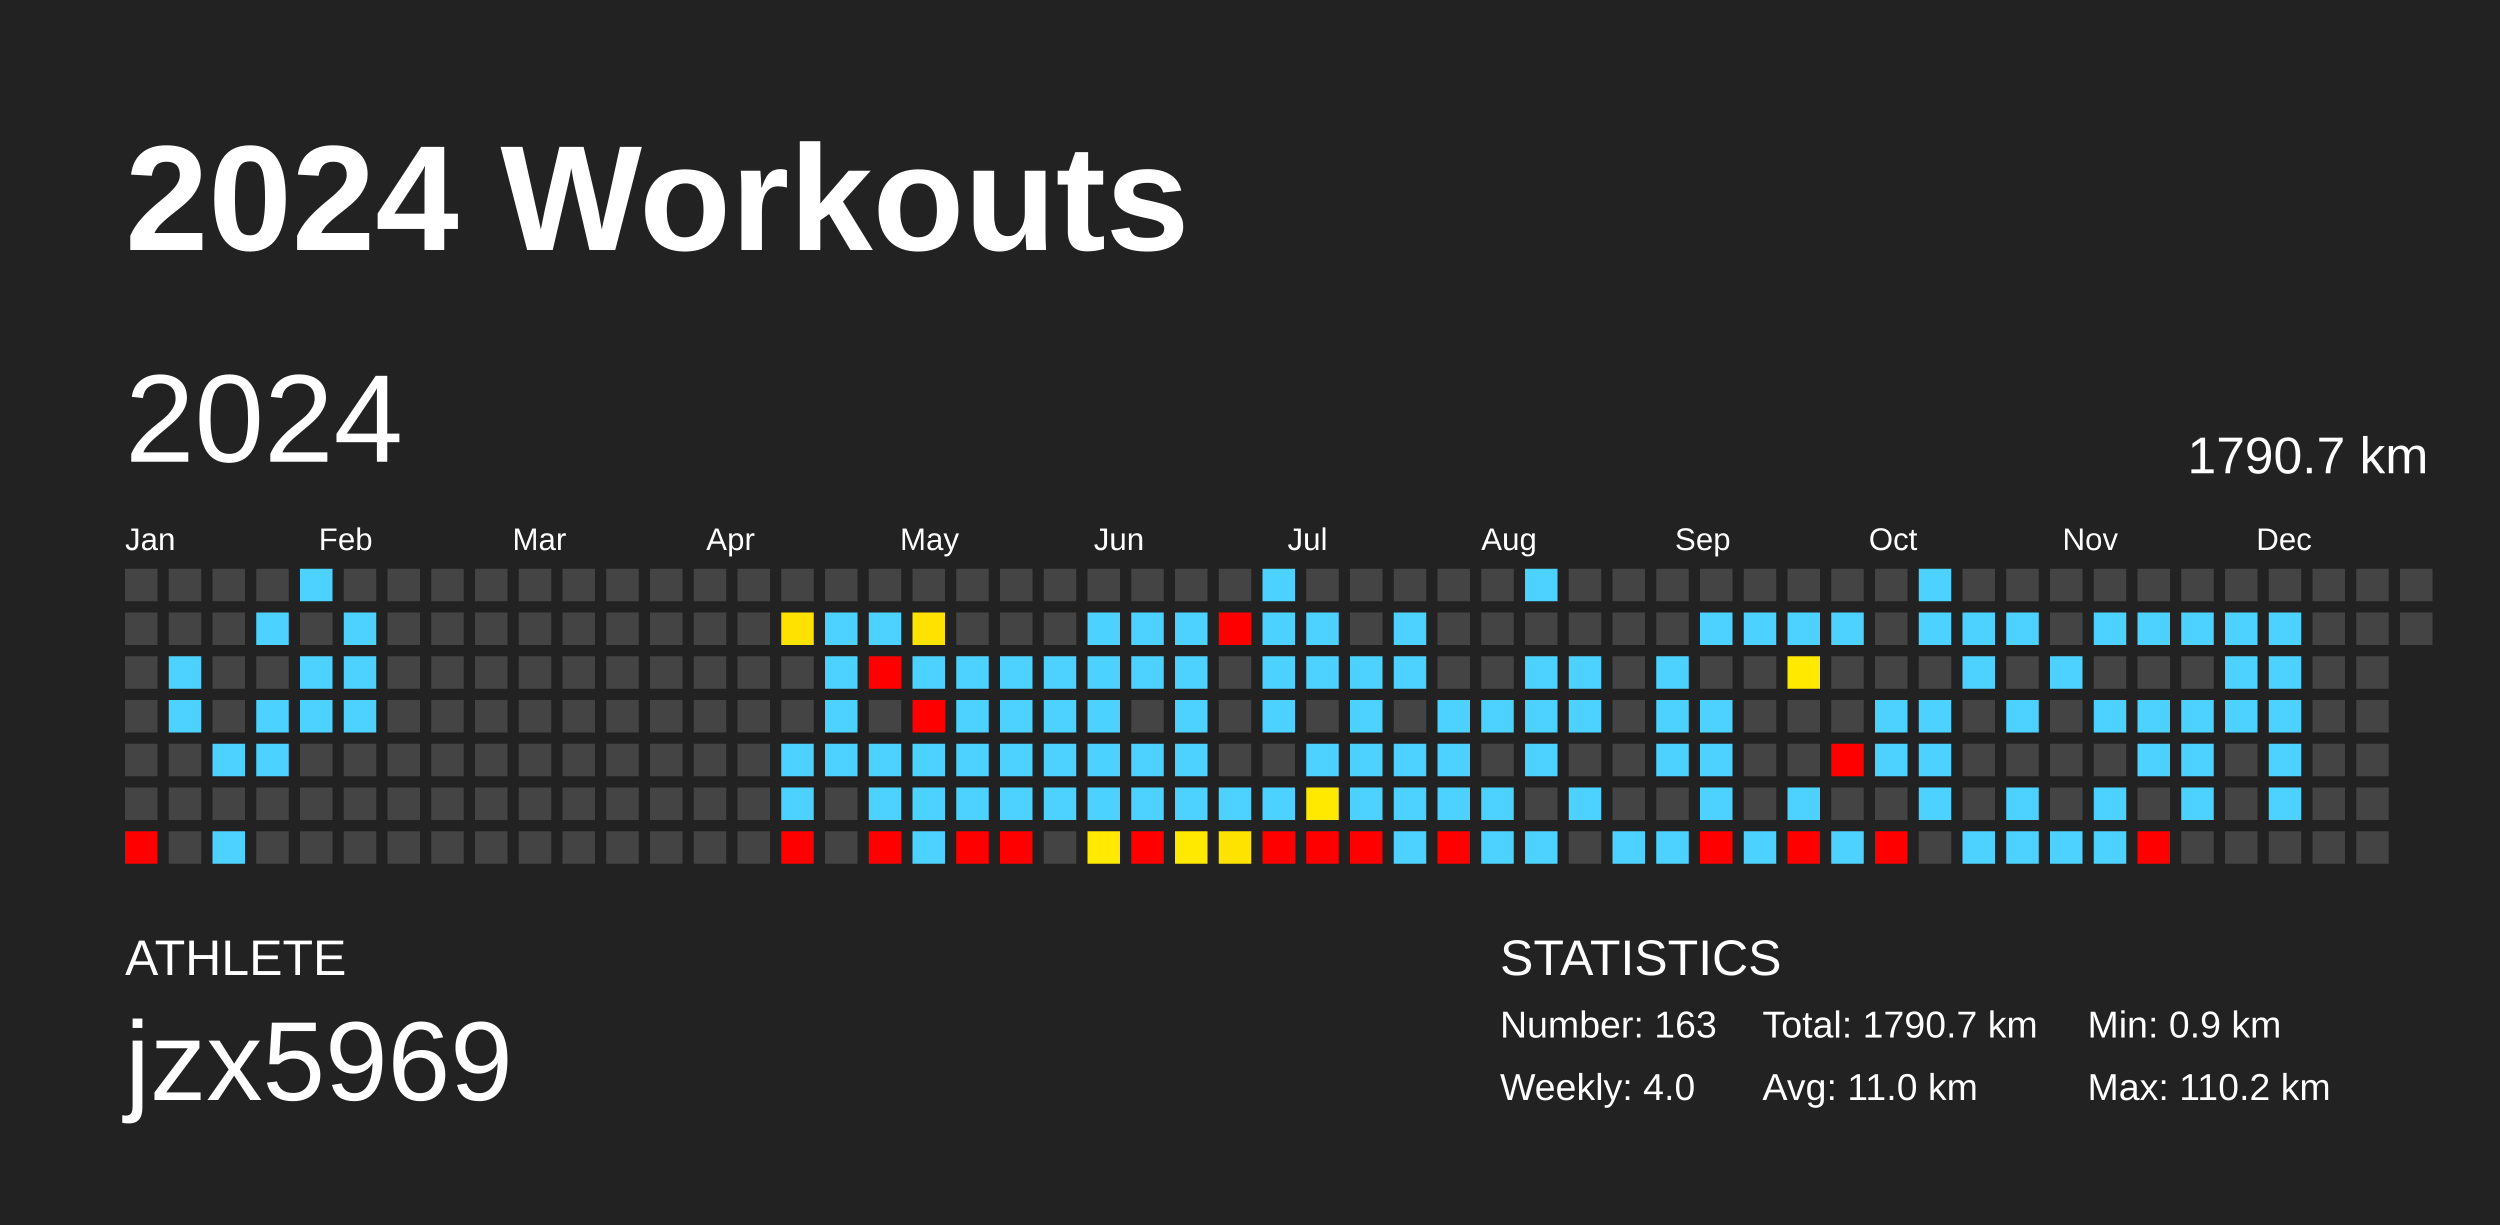
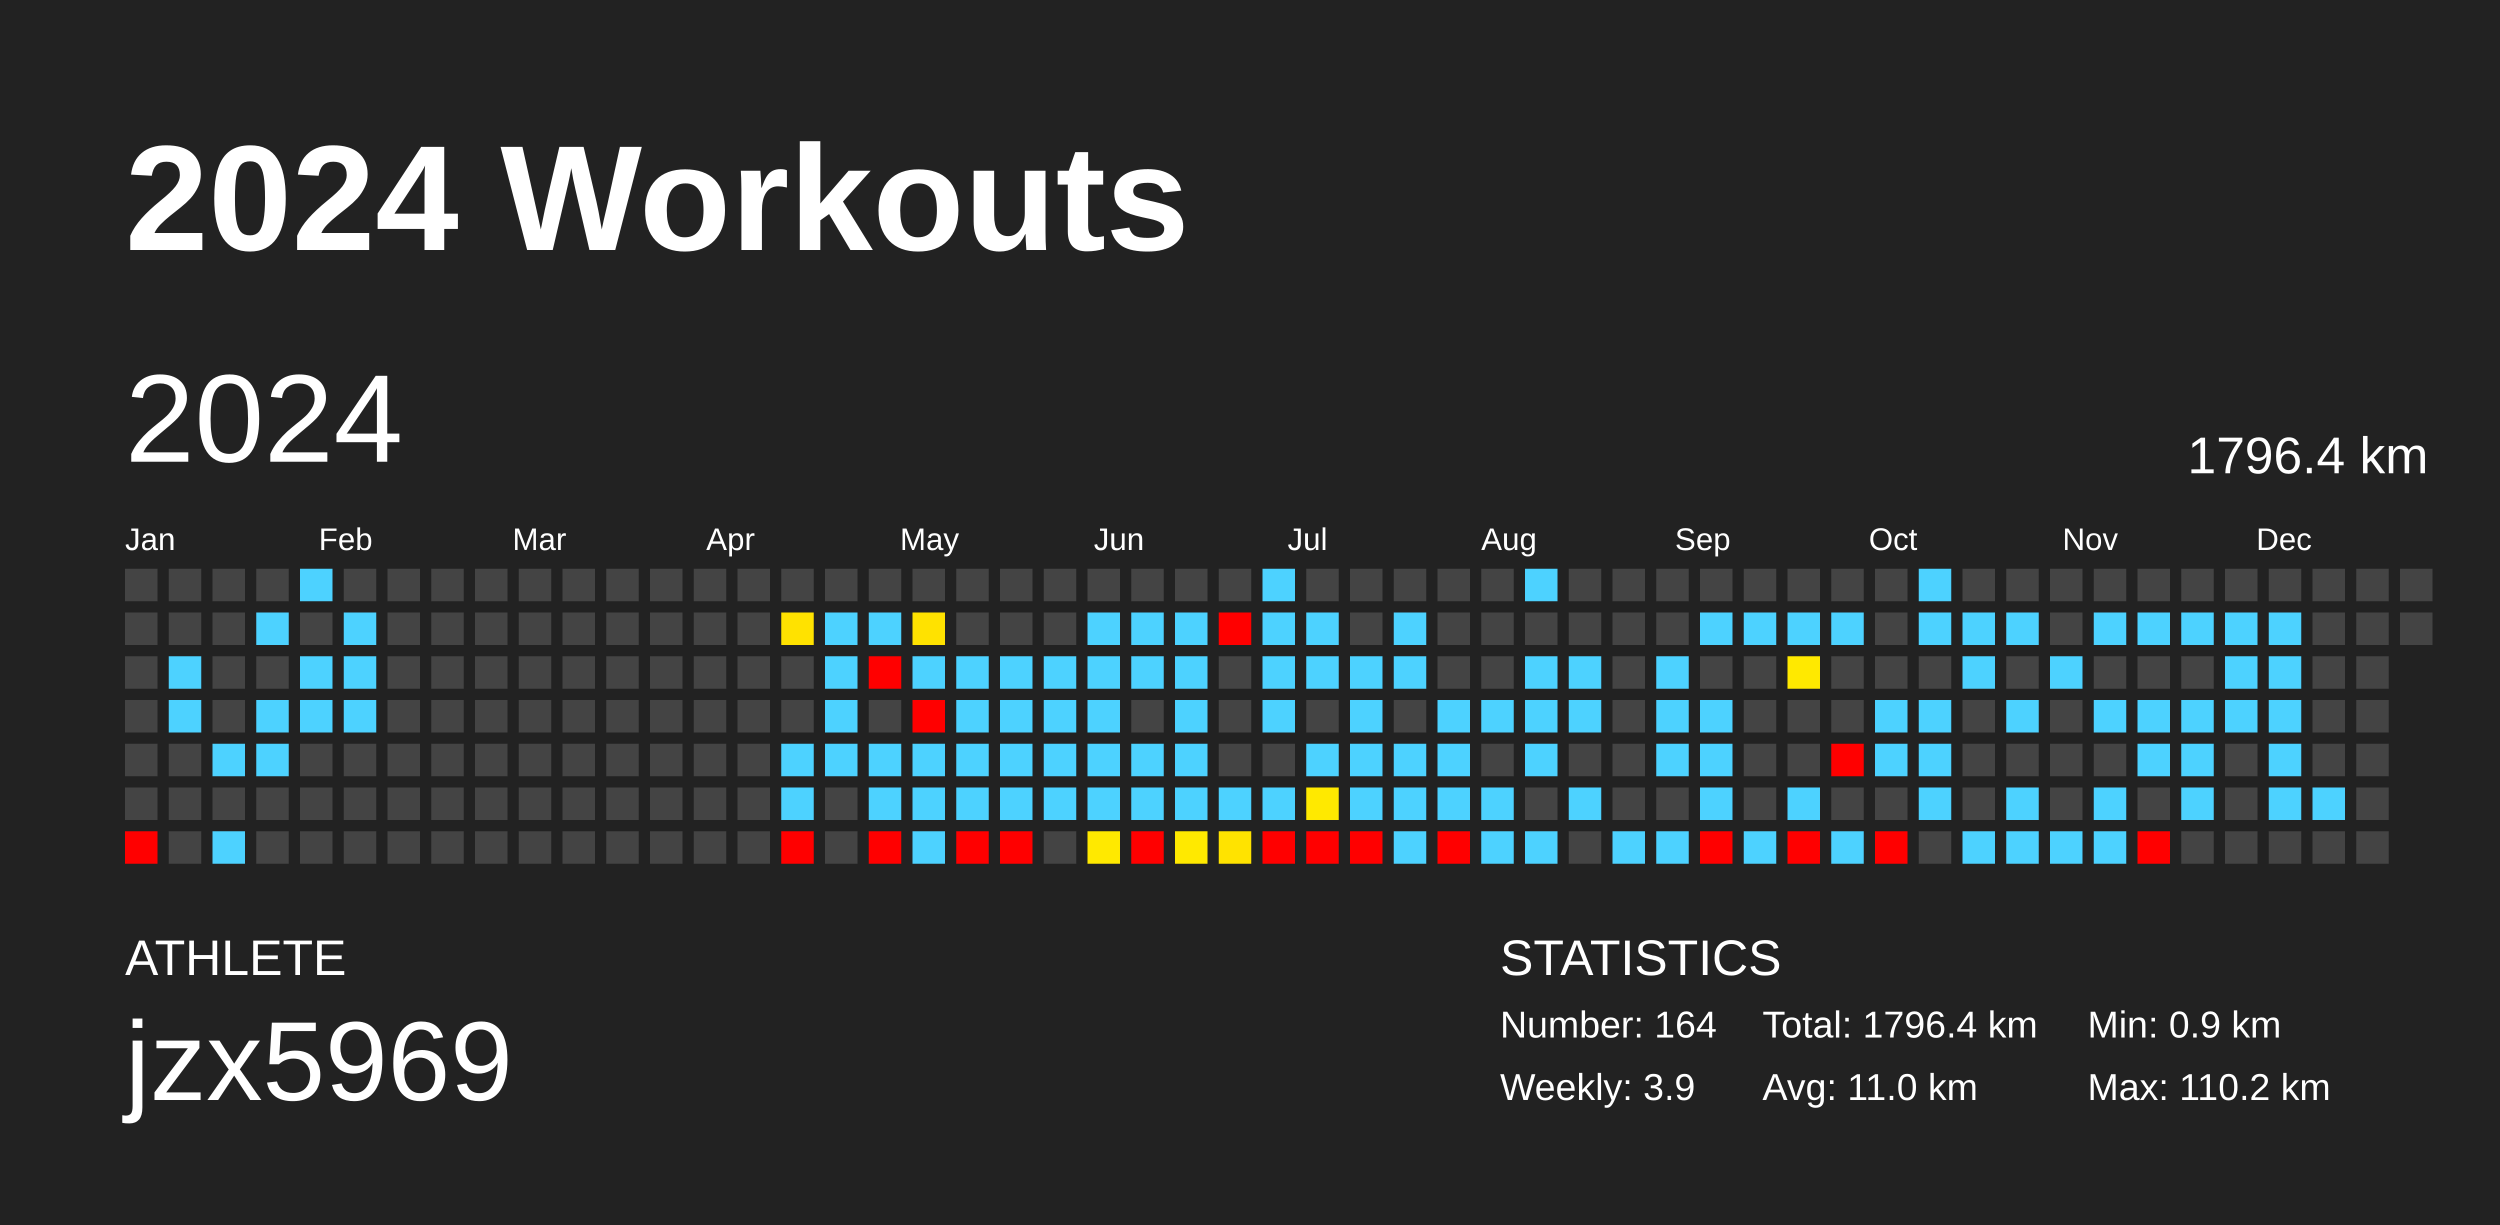
<svg xmlns="http://www.w3.org/2000/svg" baseProfile="full" height="98mm" version="1.1" viewBox="0,0,200,98" width="200mm">
  <defs />
  <rect fill="#222222" height="98" width="200" x="0" y="0" />
  <text fill="#FFFFFF" style="font-size:12px; font-family:Arial; font-weight:bold;" x="10" y="20">2024 Workouts</text>
  <text fill="#FFFFFF" style="font-size:4px; font-family:Arial" x="10" y="78">ATHLETE</text>
  <text fill="#FFFFFF" style="font-size:9px; font-family:Arial" x="10" y="88">jzx5969</text>
  <text fill="#FFFFFF" style="font-size:4px; font-family:Arial" x="120" y="78">STATISTICS</text>
-   <text fill="#FFFFFF" style="font-size:3px; font-family:Arial" x="120" y="83">Number: 163</text>
-   <text fill="#FFFFFF" style="font-size:3px; font-family:Arial" x="120" y="88">Weekly: 4.0</text>
-   <text fill="#FFFFFF" style="font-size:3px; font-family:Arial" x="141" y="83">Total: 1790.7 km</text>
+   <text fill="#FFFFFF" style="font-size:3px; font-family:Arial" x="120" y="83">Number: 164</text>
+   <text fill="#FFFFFF" style="font-size:3px; font-family:Arial" x="120" y="88">Weekly: 3.9</text>
+   <text fill="#FFFFFF" style="font-size:3px; font-family:Arial" x="141" y="83">Total: 1796.4 km</text>
  <text fill="#FFFFFF" style="font-size:3px; font-family:Arial" x="141" y="88">Avg: 11.0 km</text>
  <text fill="#FFFFFF" style="font-size:3px; font-family:Arial" x="167" y="83">Min: 0.9 km</text>
  <text fill="#FFFFFF" style="font-size:3px; font-family:Arial" x="167" y="88">Max: 110.2 km</text>
  <text dominant-baseline="hanging" fill="#FFFFFF" style="font-size:10.0px; font-family:Arial;" x="10" y="30">2024</text>
-   <text dominant-baseline="hanging" fill="#FFFFFF" style="font-size:4.125px; font-family:Arial;" x="175" y="35">1790.7 km</text>
+   <text dominant-baseline="hanging" fill="#FFFFFF" style="font-size:4.125px; font-family:Arial;" x="175" y="35">1796.4 km</text>
  <text fill="#FFFFFF" style="font-size:2.5px; font-family:Arial" x="10.0" y="44">Jan</text>
  <text fill="#FFFFFF" style="font-size:2.5px; font-family:Arial" x="25.5" y="44">Feb</text>
  <text fill="#FFFFFF" style="font-size:2.5px; font-family:Arial" x="41.0" y="44">Mar</text>
  <text fill="#FFFFFF" style="font-size:2.5px; font-family:Arial" x="56.5" y="44">Apr</text>
  <text fill="#FFFFFF" style="font-size:2.5px; font-family:Arial" x="72.0" y="44">May</text>
  <text fill="#FFFFFF" style="font-size:2.5px; font-family:Arial" x="87.5" y="44">Jun</text>
  <text fill="#FFFFFF" style="font-size:2.5px; font-family:Arial" x="103.0" y="44">Jul</text>
  <text fill="#FFFFFF" style="font-size:2.5px; font-family:Arial" x="118.5" y="44">Aug</text>
  <text fill="#FFFFFF" style="font-size:2.5px; font-family:Arial" x="134.0" y="44">Sep</text>
  <text fill="#FFFFFF" style="font-size:2.5px; font-family:Arial" x="149.5" y="44">Oct</text>
  <text fill="#FFFFFF" style="font-size:2.5px; font-family:Arial" x="165.0" y="44">Nov</text>
  <text fill="#FFFFFF" style="font-size:2.5px; font-family:Arial" x="180.5" y="44">Dec</text>
  <rect fill="#444444" height="2.6" width="2.6" x="10.0" y="45.5" />
  <rect fill="#444444" height="2.6" width="2.6" x="10.0" y="49.0" />
  <rect fill="#444444" height="2.6" width="2.6" x="10.0" y="52.5" />
  <rect fill="#444444" height="2.6" width="2.6" x="10.0" y="56.0" />
  <rect fill="#444444" height="2.6" width="2.6" x="10.0" y="59.5" />
  <rect fill="#444444" height="2.6" width="2.6" x="10.0" y="63.0" />
  <rect fill="red" height="2.6" width="2.6" x="10.0" y="66.5" />
  <rect fill="#444444" height="2.6" width="2.6" x="13.5" y="45.5" />
  <rect fill="#444444" height="2.6" width="2.6" x="13.5" y="49.0" />
  <rect fill="#4dd2ff" height="2.6" width="2.6" x="13.5" y="52.5" />
  <rect fill="#4dd2ff" height="2.6" width="2.6" x="13.5" y="56.0" />
  <rect fill="#444444" height="2.6" width="2.6" x="13.5" y="59.5" />
  <rect fill="#444444" height="2.6" width="2.6" x="13.5" y="63.0" />
  <rect fill="#444444" height="2.6" width="2.6" x="13.5" y="66.5" />
  <rect fill="#444444" height="2.6" width="2.6" x="17.0" y="45.5" />
  <rect fill="#444444" height="2.6" width="2.6" x="17.0" y="49.0" />
  <rect fill="#444444" height="2.6" width="2.6" x="17.0" y="52.5" />
  <rect fill="#444444" height="2.6" width="2.6" x="17.0" y="56.0" />
  <rect fill="#4dd2ff" height="2.6" width="2.6" x="17.0" y="59.5" />
  <rect fill="#444444" height="2.6" width="2.6" x="17.0" y="63.0" />
  <rect fill="#4dd2ff" height="2.6" width="2.6" x="17.0" y="66.5" />
  <rect fill="#444444" height="2.6" width="2.6" x="20.5" y="45.5" />
  <rect fill="#4dd2ff" height="2.6" width="2.6" x="20.5" y="49.0" />
  <rect fill="#444444" height="2.6" width="2.6" x="20.5" y="52.5" />
  <rect fill="#4dd2ff" height="2.6" width="2.6" x="20.5" y="56.0" />
  <rect fill="#4dd2ff" height="2.6" width="2.6" x="20.5" y="59.5" />
  <rect fill="#444444" height="2.6" width="2.6" x="20.5" y="63.0" />
  <rect fill="#444444" height="2.6" width="2.6" x="20.5" y="66.5" />
  <rect fill="#4dd2ff" height="2.6" width="2.6" x="24.0" y="45.5" />
  <rect fill="#444444" height="2.6" width="2.6" x="24.0" y="49.0" />
  <rect fill="#4dd2ff" height="2.6" width="2.6" x="24.0" y="52.5" />
  <rect fill="#4dd2ff" height="2.6" width="2.6" x="24.0" y="56.0" />
  <rect fill="#444444" height="2.6" width="2.6" x="24.0" y="59.5" />
  <rect fill="#444444" height="2.6" width="2.6" x="24.0" y="63.0" />
  <rect fill="#444444" height="2.6" width="2.6" x="24.0" y="66.5" />
  <rect fill="#444444" height="2.6" width="2.6" x="27.5" y="45.5" />
  <rect fill="#4dd2ff" height="2.6" width="2.6" x="27.5" y="49.0" />
  <rect fill="#4dd2ff" height="2.6" width="2.6" x="27.5" y="52.5" />
  <rect fill="#4dd2ff" height="2.6" width="2.6" x="27.5" y="56.0" />
  <rect fill="#444444" height="2.6" width="2.6" x="27.5" y="59.5" />
  <rect fill="#444444" height="2.6" width="2.6" x="27.5" y="63.0" />
  <rect fill="#444444" height="2.6" width="2.6" x="27.5" y="66.5" />
  <rect fill="#444444" height="2.6" width="2.6" x="31.0" y="45.5" />
  <rect fill="#444444" height="2.6" width="2.6" x="31.0" y="49.0" />
  <rect fill="#444444" height="2.6" width="2.6" x="31.0" y="52.5" />
  <rect fill="#444444" height="2.6" width="2.6" x="31.0" y="56.0" />
  <rect fill="#444444" height="2.6" width="2.6" x="31.0" y="59.5" />
  <rect fill="#444444" height="2.6" width="2.6" x="31.0" y="63.0" />
  <rect fill="#444444" height="2.6" width="2.6" x="31.0" y="66.5" />
  <rect fill="#444444" height="2.6" width="2.6" x="34.5" y="45.5" />
  <rect fill="#444444" height="2.6" width="2.6" x="34.5" y="49.0" />
  <rect fill="#444444" height="2.6" width="2.6" x="34.5" y="52.5" />
  <rect fill="#444444" height="2.6" width="2.6" x="34.5" y="56.0" />
  <rect fill="#444444" height="2.6" width="2.6" x="34.5" y="59.5" />
  <rect fill="#444444" height="2.6" width="2.6" x="34.5" y="63.0" />
  <rect fill="#444444" height="2.6" width="2.6" x="34.5" y="66.5" />
  <rect fill="#444444" height="2.6" width="2.6" x="38.0" y="45.5" />
  <rect fill="#444444" height="2.6" width="2.6" x="38.0" y="49.0" />
  <rect fill="#444444" height="2.6" width="2.6" x="38.0" y="52.5" />
  <rect fill="#444444" height="2.6" width="2.6" x="38.0" y="56.0" />
  <rect fill="#444444" height="2.6" width="2.6" x="38.0" y="59.5" />
  <rect fill="#444444" height="2.6" width="2.6" x="38.0" y="63.0" />
  <rect fill="#444444" height="2.6" width="2.6" x="38.0" y="66.5" />
  <rect fill="#444444" height="2.6" width="2.6" x="41.5" y="45.5" />
  <rect fill="#444444" height="2.6" width="2.6" x="41.5" y="49.0" />
  <rect fill="#444444" height="2.6" width="2.6" x="41.5" y="52.5" />
  <rect fill="#444444" height="2.6" width="2.6" x="41.5" y="56.0" />
  <rect fill="#444444" height="2.6" width="2.6" x="41.5" y="59.5" />
  <rect fill="#444444" height="2.6" width="2.6" x="41.5" y="63.0" />
  <rect fill="#444444" height="2.6" width="2.6" x="41.5" y="66.5" />
  <rect fill="#444444" height="2.6" width="2.6" x="45.0" y="45.5" />
  <rect fill="#444444" height="2.6" width="2.6" x="45.0" y="49.0" />
  <rect fill="#444444" height="2.6" width="2.6" x="45.0" y="52.5" />
  <rect fill="#444444" height="2.6" width="2.6" x="45.0" y="56.0" />
  <rect fill="#444444" height="2.6" width="2.6" x="45.0" y="59.5" />
  <rect fill="#444444" height="2.6" width="2.6" x="45.0" y="63.0" />
  <rect fill="#444444" height="2.6" width="2.6" x="45.0" y="66.5" />
  <rect fill="#444444" height="2.6" width="2.6" x="48.5" y="45.5" />
  <rect fill="#444444" height="2.6" width="2.6" x="48.5" y="49.0" />
  <rect fill="#444444" height="2.6" width="2.6" x="48.5" y="52.5" />
  <rect fill="#444444" height="2.6" width="2.6" x="48.5" y="56.0" />
  <rect fill="#444444" height="2.6" width="2.6" x="48.5" y="59.5" />
  <rect fill="#444444" height="2.6" width="2.6" x="48.5" y="63.0" />
  <rect fill="#444444" height="2.6" width="2.6" x="48.5" y="66.5" />
  <rect fill="#444444" height="2.6" width="2.6" x="52.0" y="45.5" />
  <rect fill="#444444" height="2.6" width="2.6" x="52.0" y="49.0" />
  <rect fill="#444444" height="2.6" width="2.6" x="52.0" y="52.5" />
  <rect fill="#444444" height="2.6" width="2.6" x="52.0" y="56.0" />
  <rect fill="#444444" height="2.6" width="2.6" x="52.0" y="59.5" />
  <rect fill="#444444" height="2.6" width="2.6" x="52.0" y="63.0" />
  <rect fill="#444444" height="2.6" width="2.6" x="52.0" y="66.5" />
  <rect fill="#444444" height="2.6" width="2.6" x="55.5" y="45.5" />
  <rect fill="#444444" height="2.6" width="2.6" x="55.5" y="49.0" />
  <rect fill="#444444" height="2.6" width="2.6" x="55.5" y="52.5" />
  <rect fill="#444444" height="2.6" width="2.6" x="55.5" y="56.0" />
  <rect fill="#444444" height="2.6" width="2.6" x="55.5" y="59.5" />
  <rect fill="#444444" height="2.6" width="2.6" x="55.5" y="63.0" />
  <rect fill="#444444" height="2.6" width="2.6" x="55.5" y="66.5" />
  <rect fill="#444444" height="2.6" width="2.6" x="59.0" y="45.5" />
  <rect fill="#444444" height="2.6" width="2.6" x="59.0" y="49.0" />
  <rect fill="#444444" height="2.6" width="2.6" x="59.0" y="52.5" />
  <rect fill="#444444" height="2.6" width="2.6" x="59.0" y="56.0" />
  <rect fill="#444444" height="2.6" width="2.6" x="59.0" y="59.5" />
  <rect fill="#444444" height="2.6" width="2.6" x="59.0" y="63.0" />
  <rect fill="#444444" height="2.6" width="2.6" x="59.0" y="66.5" />
  <rect fill="#444444" height="2.6" width="2.6" x="62.5" y="45.5" />
  <rect fill="#ffe200" height="2.6" width="2.6" x="62.5" y="49.0" />
  <rect fill="#444444" height="2.6" width="2.6" x="62.5" y="52.5" />
  <rect fill="#444444" height="2.6" width="2.6" x="62.5" y="56.0" />
  <rect fill="#4dd2ff" height="2.6" width="2.6" x="62.5" y="59.5" />
  <rect fill="#4dd2ff" height="2.6" width="2.6" x="62.5" y="63.0" />
  <rect fill="red" height="2.6" width="2.6" x="62.5" y="66.5" />
  <rect fill="#444444" height="2.6" width="2.6" x="66.0" y="45.5" />
  <rect fill="#4dd2ff" height="2.6" width="2.6" x="66.0" y="49.0" />
  <rect fill="#4dd2ff" height="2.6" width="2.6" x="66.0" y="52.5" />
  <rect fill="#4dd2ff" height="2.6" width="2.6" x="66.0" y="56.0" />
  <rect fill="#4dd2ff" height="2.6" width="2.6" x="66.0" y="59.5" />
  <rect fill="#444444" height="2.6" width="2.6" x="66.0" y="63.0" />
  <rect fill="#444444" height="2.6" width="2.6" x="66.0" y="66.5" />
  <rect fill="#444444" height="2.6" width="2.6" x="69.5" y="45.5" />
  <rect fill="#4dd2ff" height="2.6" width="2.6" x="69.5" y="49.0" />
  <rect fill="red" height="2.6" width="2.6" x="69.5" y="52.5" />
  <rect fill="#444444" height="2.6" width="2.6" x="69.5" y="56.0" />
  <rect fill="#4dd2ff" height="2.6" width="2.6" x="69.5" y="59.5" />
  <rect fill="#4dd2ff" height="2.6" width="2.6" x="69.5" y="63.0" />
  <rect fill="red" height="2.6" width="2.6" x="69.5" y="66.5" />
  <rect fill="#444444" height="2.6" width="2.6" x="73.0" y="45.5" />
  <rect fill="#ffe200" height="2.6" width="2.6" x="73.0" y="49.0" />
  <rect fill="#4dd2ff" height="2.6" width="2.6" x="73.0" y="52.5" />
  <rect fill="red" height="2.6" width="2.6" x="73.0" y="56.0" />
  <rect fill="#4dd2ff" height="2.6" width="2.6" x="73.0" y="59.5" />
  <rect fill="#4dd2ff" height="2.6" width="2.6" x="73.0" y="63.0" />
  <rect fill="#4dd2ff" height="2.6" width="2.6" x="73.0" y="66.5" />
  <rect fill="#444444" height="2.6" width="2.6" x="76.5" y="45.5" />
  <rect fill="#444444" height="2.6" width="2.6" x="76.5" y="49.0" />
  <rect fill="#4dd2ff" height="2.6" width="2.6" x="76.5" y="52.5" />
  <rect fill="#4dd2ff" height="2.6" width="2.6" x="76.5" y="56.0" />
  <rect fill="#4dd2ff" height="2.6" width="2.6" x="76.5" y="59.5" />
  <rect fill="#4dd2ff" height="2.6" width="2.6" x="76.5" y="63.0" />
  <rect fill="red" height="2.6" width="2.6" x="76.5" y="66.5" />
  <rect fill="#444444" height="2.6" width="2.6" x="80.0" y="45.5" />
  <rect fill="#444444" height="2.6" width="2.6" x="80.0" y="49.0" />
  <rect fill="#4dd2ff" height="2.6" width="2.6" x="80.0" y="52.5" />
  <rect fill="#4dd2ff" height="2.6" width="2.6" x="80.0" y="56.0" />
  <rect fill="#4dd2ff" height="2.6" width="2.6" x="80.0" y="59.5" />
  <rect fill="#4dd2ff" height="2.6" width="2.6" x="80.0" y="63.0" />
  <rect fill="red" height="2.6" width="2.6" x="80.0" y="66.5" />
  <rect fill="#444444" height="2.6" width="2.6" x="83.5" y="45.5" />
  <rect fill="#444444" height="2.6" width="2.6" x="83.5" y="49.0" />
  <rect fill="#4dd2ff" height="2.6" width="2.6" x="83.5" y="52.5" />
  <rect fill="#4dd2ff" height="2.6" width="2.6" x="83.5" y="56.0" />
  <rect fill="#4dd2ff" height="2.6" width="2.6" x="83.5" y="59.5" />
  <rect fill="#4dd2ff" height="2.6" width="2.6" x="83.5" y="63.0" />
  <rect fill="#444444" height="2.6" width="2.6" x="83.5" y="66.5" />
  <rect fill="#444444" height="2.6" width="2.6" x="87.0" y="45.5" />
  <rect fill="#4dd2ff" height="2.6" width="2.6" x="87.0" y="49.0" />
  <rect fill="#4dd2ff" height="2.6" width="2.6" x="87.0" y="52.5" />
  <rect fill="#4dd2ff" height="2.6" width="2.6" x="87.0" y="56.0" />
  <rect fill="#4dd2ff" height="2.6" width="2.6" x="87.0" y="59.5" />
  <rect fill="#4dd2ff" height="2.6" width="2.6" x="87.0" y="63.0" />
  <rect fill="#ffe900" height="2.6" width="2.6" x="87.0" y="66.5" />
  <rect fill="#444444" height="2.6" width="2.6" x="90.5" y="45.5" />
  <rect fill="#4dd2ff" height="2.6" width="2.6" x="90.5" y="49.0" />
  <rect fill="#4dd2ff" height="2.6" width="2.6" x="90.5" y="52.5" />
  <rect fill="#444444" height="2.6" width="2.6" x="90.5" y="56.0" />
  <rect fill="#4dd2ff" height="2.6" width="2.6" x="90.5" y="59.5" />
  <rect fill="#4dd2ff" height="2.6" width="2.6" x="90.5" y="63.0" />
  <rect fill="red" height="2.6" width="2.6" x="90.5" y="66.5" />
  <rect fill="#444444" height="2.6" width="2.6" x="94.0" y="45.5" />
  <rect fill="#4dd2ff" height="2.6" width="2.6" x="94.0" y="49.0" />
  <rect fill="#4dd2ff" height="2.6" width="2.6" x="94.0" y="52.5" />
  <rect fill="#4dd2ff" height="2.6" width="2.6" x="94.0" y="56.0" />
  <rect fill="#4dd2ff" height="2.6" width="2.6" x="94.0" y="59.5" />
  <rect fill="#4dd2ff" height="2.6" width="2.6" x="94.0" y="63.0" />
  <rect fill="#ffe900" height="2.6" width="2.6" x="94.0" y="66.5" />
  <rect fill="#444444" height="2.6" width="2.6" x="97.5" y="45.5" />
  <rect fill="red" height="2.6" width="2.6" x="97.5" y="49.0" />
  <rect fill="#444444" height="2.6" width="2.6" x="97.5" y="52.5" />
  <rect fill="#444444" height="2.6" width="2.6" x="97.5" y="56.0" />
  <rect fill="#444444" height="2.6" width="2.6" x="97.5" y="59.5" />
  <rect fill="#4dd2ff" height="2.6" width="2.6" x="97.5" y="63.0" />
  <rect fill="#ffe300" height="2.6" width="2.6" x="97.5" y="66.5" />
  <rect fill="#4dd2ff" height="2.6" width="2.6" x="101.0" y="45.5" />
  <rect fill="#4dd2ff" height="2.6" width="2.6" x="101.0" y="49.0" />
  <rect fill="#4dd2ff" height="2.6" width="2.6" x="101.0" y="52.5" />
  <rect fill="#4dd2ff" height="2.6" width="2.6" x="101.0" y="56.0" />
  <rect fill="#444444" height="2.6" width="2.6" x="101.0" y="59.5" />
  <rect fill="#4dd2ff" height="2.6" width="2.6" x="101.0" y="63.0" />
  <rect fill="red" height="2.6" width="2.6" x="101.0" y="66.5" />
  <rect fill="#444444" height="2.6" width="2.6" x="104.5" y="45.5" />
  <rect fill="#4dd2ff" height="2.6" width="2.6" x="104.5" y="49.0" />
  <rect fill="#4dd2ff" height="2.6" width="2.6" x="104.5" y="52.5" />
  <rect fill="#444444" height="2.6" width="2.6" x="104.5" y="56.0" />
  <rect fill="#4dd2ff" height="2.6" width="2.6" x="104.5" y="59.5" />
  <rect fill="#ffe900" height="2.6" width="2.6" x="104.5" y="63.0" />
  <rect fill="red" height="2.6" width="2.6" x="104.5" y="66.5" />
  <rect fill="#444444" height="2.6" width="2.6" x="108.0" y="45.5" />
  <rect fill="#444444" height="2.6" width="2.6" x="108.0" y="49.0" />
  <rect fill="#4dd2ff" height="2.6" width="2.6" x="108.0" y="52.5" />
  <rect fill="#4dd2ff" height="2.6" width="2.6" x="108.0" y="56.0" />
  <rect fill="#4dd2ff" height="2.6" width="2.6" x="108.0" y="59.5" />
  <rect fill="#4dd2ff" height="2.6" width="2.6" x="108.0" y="63.0" />
  <rect fill="red" height="2.6" width="2.6" x="108.0" y="66.5" />
  <rect fill="#444444" height="2.6" width="2.6" x="111.5" y="45.5" />
  <rect fill="#4dd2ff" height="2.6" width="2.6" x="111.5" y="49.0" />
  <rect fill="#4dd2ff" height="2.6" width="2.6" x="111.5" y="52.5" />
  <rect fill="#444444" height="2.6" width="2.6" x="111.5" y="56.0" />
  <rect fill="#4dd2ff" height="2.6" width="2.6" x="111.5" y="59.5" />
  <rect fill="#4dd2ff" height="2.6" width="2.6" x="111.5" y="63.0" />
  <rect fill="#4dd2ff" height="2.6" width="2.6" x="111.5" y="66.5" />
  <rect fill="#444444" height="2.6" width="2.6" x="115.0" y="45.5" />
  <rect fill="#444444" height="2.6" width="2.6" x="115.0" y="49.0" />
  <rect fill="#444444" height="2.6" width="2.6" x="115.0" y="52.5" />
  <rect fill="#4dd2ff" height="2.6" width="2.6" x="115.0" y="56.0" />
  <rect fill="#4dd2ff" height="2.6" width="2.6" x="115.0" y="59.5" />
  <rect fill="#4dd2ff" height="2.6" width="2.6" x="115.0" y="63.0" />
  <rect fill="red" height="2.6" width="2.6" x="115.0" y="66.5" />
  <rect fill="#444444" height="2.6" width="2.6" x="118.5" y="45.5" />
  <rect fill="#444444" height="2.6" width="2.6" x="118.5" y="49.0" />
  <rect fill="#444444" height="2.6" width="2.6" x="118.5" y="52.5" />
  <rect fill="#4dd2ff" height="2.6" width="2.6" x="118.5" y="56.0" />
  <rect fill="#444444" height="2.6" width="2.6" x="118.5" y="59.5" />
  <rect fill="#4dd2ff" height="2.6" width="2.6" x="118.5" y="63.0" />
  <rect fill="#4dd2ff" height="2.6" width="2.6" x="118.5" y="66.5" />
  <rect fill="#4dd2ff" height="2.6" width="2.6" x="122.0" y="45.5" />
  <rect fill="#444444" height="2.6" width="2.6" x="122.0" y="49.0" />
  <rect fill="#4dd2ff" height="2.6" width="2.6" x="122.0" y="52.5" />
  <rect fill="#4dd2ff" height="2.6" width="2.6" x="122.0" y="56.0" />
  <rect fill="#4dd2ff" height="2.6" width="2.6" x="122.0" y="59.5" />
  <rect fill="#444444" height="2.6" width="2.6" x="122.0" y="63.0" />
  <rect fill="#4dd2ff" height="2.6" width="2.6" x="122.0" y="66.5" />
  <rect fill="#444444" height="2.6" width="2.6" x="125.5" y="45.5" />
  <rect fill="#444444" height="2.6" width="2.6" x="125.5" y="49.0" />
  <rect fill="#4dd2ff" height="2.6" width="2.6" x="125.5" y="52.5" />
  <rect fill="#4dd2ff" height="2.6" width="2.6" x="125.5" y="56.0" />
  <rect fill="#444444" height="2.6" width="2.6" x="125.5" y="59.5" />
  <rect fill="#4dd2ff" height="2.6" width="2.6" x="125.5" y="63.0" />
  <rect fill="#444444" height="2.6" width="2.6" x="125.5" y="66.5" />
  <rect fill="#444444" height="2.6" width="2.6" x="129.0" y="45.5" />
  <rect fill="#444444" height="2.6" width="2.6" x="129.0" y="49.0" />
  <rect fill="#444444" height="2.6" width="2.6" x="129.0" y="52.5" />
  <rect fill="#444444" height="2.6" width="2.6" x="129.0" y="56.0" />
  <rect fill="#444444" height="2.6" width="2.6" x="129.0" y="59.5" />
  <rect fill="#444444" height="2.6" width="2.6" x="129.0" y="63.0" />
  <rect fill="#4dd2ff" height="2.6" width="2.6" x="129.0" y="66.5" />
  <rect fill="#444444" height="2.6" width="2.6" x="132.5" y="45.5" />
  <rect fill="#444444" height="2.6" width="2.6" x="132.5" y="49.0" />
  <rect fill="#4dd2ff" height="2.6" width="2.6" x="132.5" y="52.5" />
  <rect fill="#4dd2ff" height="2.6" width="2.6" x="132.5" y="56.0" />
  <rect fill="#4dd2ff" height="2.6" width="2.6" x="132.5" y="59.5" />
  <rect fill="#444444" height="2.6" width="2.6" x="132.5" y="63.0" />
  <rect fill="#4dd2ff" height="2.6" width="2.6" x="132.5" y="66.5" />
  <rect fill="#444444" height="2.6" width="2.6" x="136.0" y="45.5" />
  <rect fill="#4dd2ff" height="2.6" width="2.6" x="136.0" y="49.0" />
  <rect fill="#444444" height="2.6" width="2.6" x="136.0" y="52.5" />
  <rect fill="#4dd2ff" height="2.6" width="2.6" x="136.0" y="56.0" />
  <rect fill="#4dd2ff" height="2.6" width="2.6" x="136.0" y="59.5" />
  <rect fill="#4dd2ff" height="2.6" width="2.6" x="136.0" y="63.0" />
  <rect fill="red" height="2.6" width="2.6" x="136.0" y="66.5" />
  <rect fill="#444444" height="2.6" width="2.6" x="139.5" y="45.5" />
  <rect fill="#4dd2ff" height="2.6" width="2.6" x="139.5" y="49.0" />
  <rect fill="#444444" height="2.6" width="2.6" x="139.5" y="52.5" />
  <rect fill="#444444" height="2.6" width="2.6" x="139.5" y="56.0" />
  <rect fill="#444444" height="2.6" width="2.6" x="139.5" y="59.5" />
  <rect fill="#444444" height="2.6" width="2.6" x="139.5" y="63.0" />
  <rect fill="#4dd2ff" height="2.6" width="2.6" x="139.5" y="66.5" />
  <rect fill="#444444" height="2.6" width="2.6" x="143.0" y="45.5" />
  <rect fill="#4dd2ff" height="2.6" width="2.6" x="143.0" y="49.0" />
  <rect fill="#ffe900" height="2.6" width="2.6" x="143.0" y="52.5" />
  <rect fill="#444444" height="2.6" width="2.6" x="143.0" y="56.0" />
  <rect fill="#444444" height="2.6" width="2.6" x="143.0" y="59.5" />
  <rect fill="#4dd2ff" height="2.6" width="2.6" x="143.0" y="63.0" />
  <rect fill="red" height="2.6" width="2.6" x="143.0" y="66.5" />
  <rect fill="#444444" height="2.6" width="2.6" x="146.5" y="45.5" />
  <rect fill="#4dd2ff" height="2.6" width="2.6" x="146.5" y="49.0" />
  <rect fill="#444444" height="2.6" width="2.6" x="146.5" y="52.5" />
  <rect fill="#444444" height="2.6" width="2.6" x="146.5" y="56.0" />
  <rect fill="red" height="2.6" width="2.6" x="146.5" y="59.5" />
  <rect fill="#444444" height="2.6" width="2.6" x="146.5" y="63.0" />
  <rect fill="#4dd2ff" height="2.6" width="2.6" x="146.5" y="66.5" />
  <rect fill="#444444" height="2.6" width="2.6" x="150.0" y="45.5" />
  <rect fill="#444444" height="2.6" width="2.6" x="150.0" y="49.0" />
  <rect fill="#444444" height="2.6" width="2.6" x="150.0" y="52.5" />
  <rect fill="#4dd2ff" height="2.6" width="2.6" x="150.0" y="56.0" />
  <rect fill="#4dd2ff" height="2.6" width="2.6" x="150.0" y="59.5" />
  <rect fill="#444444" height="2.6" width="2.6" x="150.0" y="63.0" />
  <rect fill="red" height="2.6" width="2.6" x="150.0" y="66.5" />
  <rect fill="#4dd2ff" height="2.6" width="2.6" x="153.5" y="45.5" />
  <rect fill="#4dd2ff" height="2.6" width="2.6" x="153.5" y="49.0" />
  <rect fill="#444444" height="2.6" width="2.6" x="153.5" y="52.5" />
  <rect fill="#4dd2ff" height="2.6" width="2.6" x="153.5" y="56.0" />
  <rect fill="#4dd2ff" height="2.6" width="2.6" x="153.5" y="59.5" />
  <rect fill="#4dd2ff" height="2.6" width="2.6" x="153.5" y="63.0" />
  <rect fill="#444444" height="2.6" width="2.6" x="153.5" y="66.5" />
  <rect fill="#444444" height="2.6" width="2.6" x="157.0" y="45.5" />
  <rect fill="#4dd2ff" height="2.6" width="2.6" x="157.0" y="49.0" />
  <rect fill="#4dd2ff" height="2.6" width="2.6" x="157.0" y="52.5" />
  <rect fill="#444444" height="2.6" width="2.6" x="157.0" y="56.0" />
  <rect fill="#444444" height="2.6" width="2.6" x="157.0" y="59.5" />
  <rect fill="#444444" height="2.6" width="2.6" x="157.0" y="63.0" />
  <rect fill="#4dd2ff" height="2.6" width="2.6" x="157.0" y="66.5" />
  <rect fill="#444444" height="2.6" width="2.6" x="160.5" y="45.5" />
  <rect fill="#4dd2ff" height="2.6" width="2.6" x="160.5" y="49.0" />
  <rect fill="#444444" height="2.6" width="2.6" x="160.5" y="52.5" />
  <rect fill="#4dd2ff" height="2.6" width="2.6" x="160.5" y="56.0" />
  <rect fill="#444444" height="2.6" width="2.6" x="160.5" y="59.5" />
  <rect fill="#4dd2ff" height="2.6" width="2.6" x="160.5" y="63.0" />
  <rect fill="#4dd2ff" height="2.6" width="2.6" x="160.5" y="66.5" />
  <rect fill="#444444" height="2.6" width="2.6" x="164.0" y="45.5" />
  <rect fill="#444444" height="2.6" width="2.6" x="164.0" y="49.0" />
  <rect fill="#4dd2ff" height="2.6" width="2.6" x="164.0" y="52.5" />
  <rect fill="#444444" height="2.6" width="2.6" x="164.0" y="56.0" />
  <rect fill="#444444" height="2.6" width="2.6" x="164.0" y="59.5" />
  <rect fill="#444444" height="2.6" width="2.6" x="164.0" y="63.0" />
  <rect fill="#4dd2ff" height="2.6" width="2.6" x="164.0" y="66.5" />
  <rect fill="#444444" height="2.6" width="2.6" x="167.5" y="45.5" />
  <rect fill="#4dd2ff" height="2.6" width="2.6" x="167.5" y="49.0" />
  <rect fill="#444444" height="2.6" width="2.6" x="167.5" y="52.5" />
  <rect fill="#4dd2ff" height="2.6" width="2.6" x="167.5" y="56.0" />
  <rect fill="#444444" height="2.6" width="2.6" x="167.5" y="59.5" />
  <rect fill="#4dd2ff" height="2.6" width="2.6" x="167.5" y="63.0" />
  <rect fill="#4dd2ff" height="2.6" width="2.6" x="167.5" y="66.5" />
  <rect fill="#444444" height="2.6" width="2.6" x="171.0" y="45.5" />
  <rect fill="#4dd2ff" height="2.6" width="2.6" x="171.0" y="49.0" />
  <rect fill="#444444" height="2.6" width="2.6" x="171.0" y="52.5" />
  <rect fill="#4dd2ff" height="2.6" width="2.6" x="171.0" y="56.0" />
  <rect fill="#4dd2ff" height="2.6" width="2.6" x="171.0" y="59.5" />
  <rect fill="#444444" height="2.6" width="2.6" x="171.0" y="63.0" />
  <rect fill="red" height="2.6" width="2.6" x="171.0" y="66.5" />
  <rect fill="#444444" height="2.6" width="2.6" x="174.5" y="45.5" />
  <rect fill="#4dd2ff" height="2.6" width="2.6" x="174.5" y="49.0" />
  <rect fill="#444444" height="2.6" width="2.6" x="174.5" y="52.5" />
  <rect fill="#4dd2ff" height="2.6" width="2.6" x="174.5" y="56.0" />
  <rect fill="#4dd2ff" height="2.6" width="2.6" x="174.5" y="59.5" />
  <rect fill="#4dd2ff" height="2.6" width="2.6" x="174.5" y="63.0" />
  <rect fill="#444444" height="2.6" width="2.6" x="174.5" y="66.5" />
  <rect fill="#444444" height="2.6" width="2.6" x="178.0" y="45.5" />
  <rect fill="#4dd2ff" height="2.6" width="2.6" x="178.0" y="49.0" />
  <rect fill="#4dd2ff" height="2.6" width="2.6" x="178.0" y="52.5" />
  <rect fill="#4dd2ff" height="2.6" width="2.6" x="178.0" y="56.0" />
  <rect fill="#444444" height="2.6" width="2.6" x="178.0" y="59.5" />
  <rect fill="#444444" height="2.6" width="2.6" x="178.0" y="63.0" />
  <rect fill="#444444" height="2.6" width="2.6" x="178.0" y="66.5" />
  <rect fill="#444444" height="2.6" width="2.6" x="181.5" y="45.5" />
  <rect fill="#4dd2ff" height="2.6" width="2.6" x="181.5" y="49.0" />
  <rect fill="#4dd2ff" height="2.6" width="2.6" x="181.5" y="52.5" />
  <rect fill="#4dd2ff" height="2.6" width="2.6" x="181.5" y="56.0" />
  <rect fill="#4dd2ff" height="2.6" width="2.6" x="181.5" y="59.5" />
  <rect fill="#4dd2ff" height="2.6" width="2.6" x="181.5" y="63.0" />
  <rect fill="#444444" height="2.6" width="2.6" x="181.5" y="66.5" />
  <rect fill="#444444" height="2.6" width="2.6" x="185.0" y="45.5" />
  <rect fill="#444444" height="2.6" width="2.6" x="185.0" y="49.0" />
  <rect fill="#444444" height="2.6" width="2.6" x="185.0" y="52.5" />
  <rect fill="#444444" height="2.6" width="2.6" x="185.0" y="56.0" />
  <rect fill="#444444" height="2.6" width="2.6" x="185.0" y="59.5" />
-   <rect fill="#444444" height="2.6" width="2.6" x="185.0" y="63.0" />
+   <rect fill="#4dd2ff" height="2.6" width="2.6" x="185.0" y="63.0" />
  <rect fill="#444444" height="2.6" width="2.6" x="185.0" y="66.5" />
  <rect fill="#444444" height="2.6" width="2.6" x="188.5" y="45.5" />
  <rect fill="#444444" height="2.6" width="2.6" x="188.5" y="49.0" />
  <rect fill="#444444" height="2.6" width="2.6" x="188.5" y="52.5" />
  <rect fill="#444444" height="2.6" width="2.6" x="188.5" y="56.0" />
  <rect fill="#444444" height="2.6" width="2.6" x="188.5" y="59.5" />
  <rect fill="#444444" height="2.6" width="2.6" x="188.5" y="63.0" />
  <rect fill="#444444" height="2.6" width="2.6" x="188.5" y="66.5" />
  <rect fill="#444444" height="2.6" width="2.6" x="192.0" y="45.5" />
  <rect fill="#444444" height="2.6" width="2.6" x="192.0" y="49.0" />
</svg>
